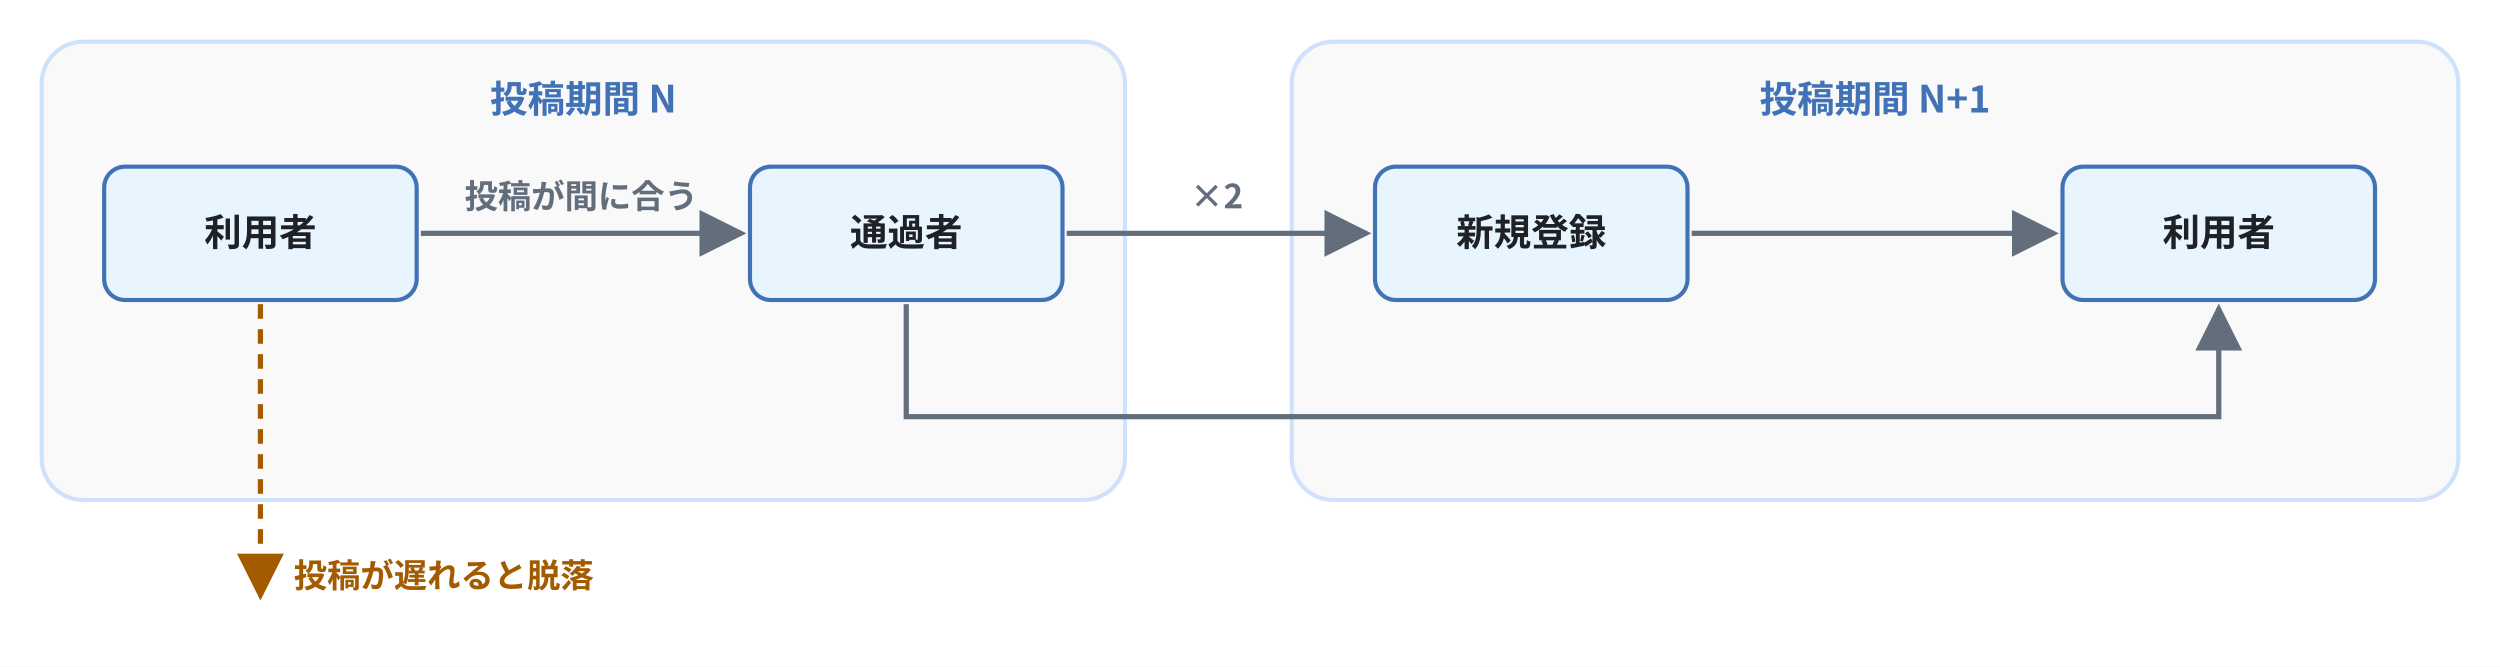
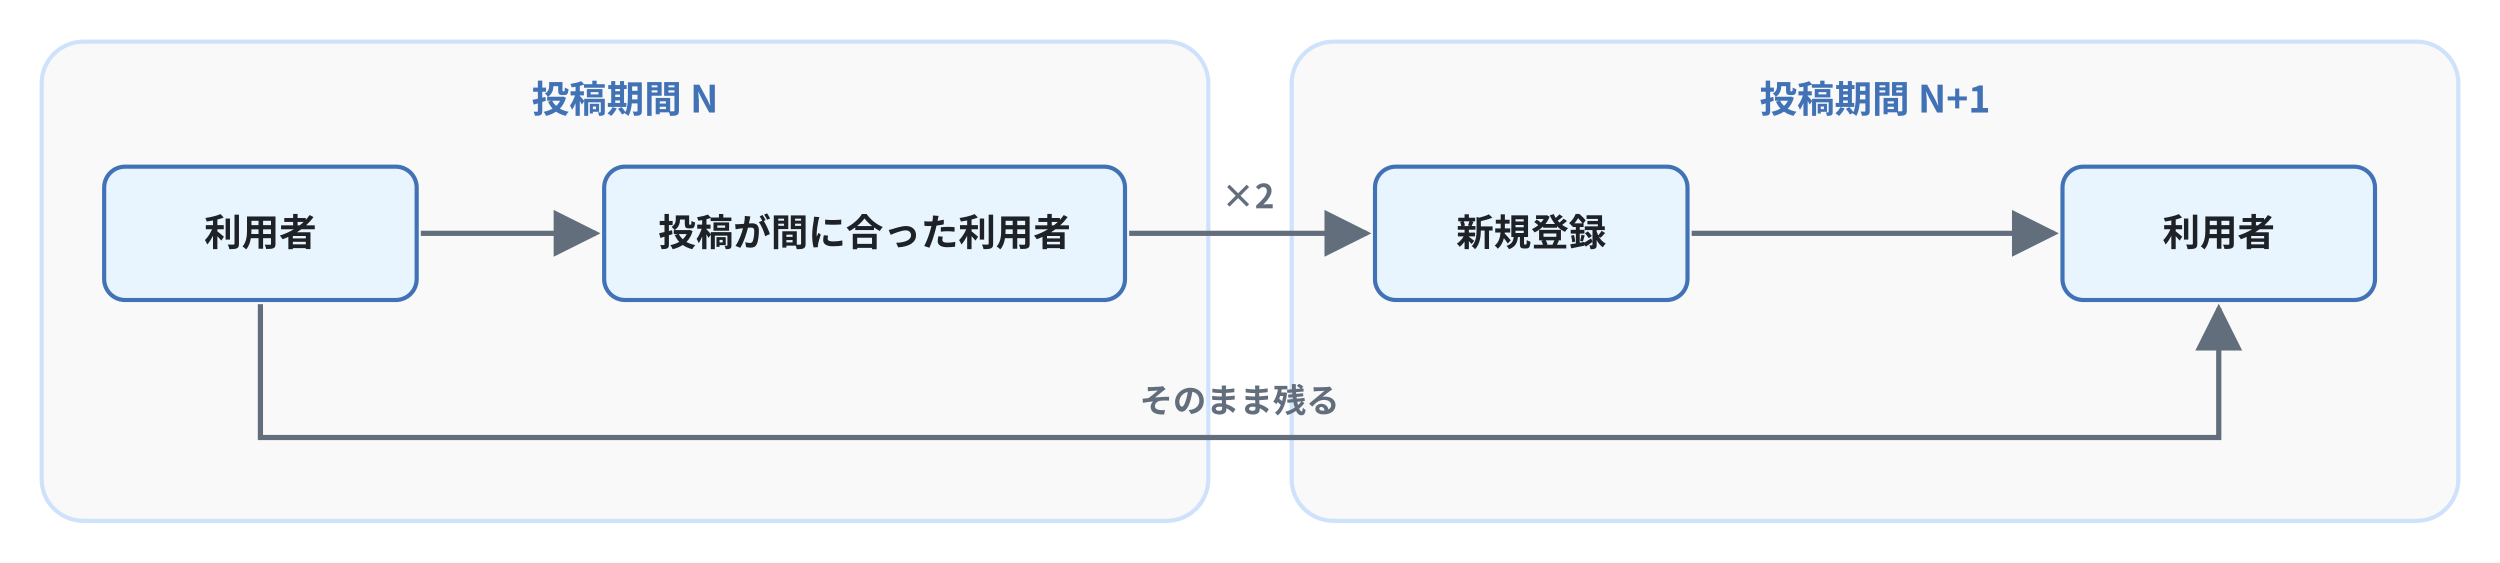
- <svg xmlns="http://www.w3.org/2000/svg" width="1200" height="320" viewBox="0 0 1200 320" font-family="'Hiragino Kaku Gothic ProN', 'Hiragino Sans', 'Noto Sans JP', 'Noto Sans CJK JP', 'Yu Gothic', Meiryo, sans-serif">
+ <svg xmlns="http://www.w3.org/2000/svg" width="1200" height="270" viewBox="0 0 1200 270" font-family="'Hiragino Kaku Gothic ProN', 'Hiragino Sans', 'Noto Sans JP', 'Noto Sans CJK JP', 'Yu Gothic', Meiryo, sans-serif">
  <defs>
    <marker id="a" viewBox="0 0 10 10" refX="9" refY="5" markerWidth="9" markerHeight="9" orient="auto">
      <path d="M0,0 L10,5 L0,10 z" fill="#636e7d" />
    </marker>
-     <marker id="o" viewBox="0 0 10 10" refX="9" refY="5" markerWidth="9" markerHeight="9" orient="auto">
-       <path d="M0,0 L10,5 L0,10 z" fill="#a35b00" />
-     </marker>
  </defs>
-   <rect width="1200" height="320" fill="#ffffff" />
+   <rect width="1200" height="270" fill="#ffffff" />
  <g fill="#f9f9fa" stroke="#cfe2fc" stroke-width="2">
-     <rect x="20" y="20" width="520" height="220" rx="20" />
-     <rect x="620" y="20" width="560" height="220" rx="20" />
+     <rect x="20" y="20" width="560" height="230" rx="20" />
+     <rect x="620" y="20" width="560" height="230" rx="20" />
  </g>
  <g font-size="18" fill="#4172b5" font-weight="bold" text-anchor="middle">
-     <text x="280" y="54">投稿期間 N</text>
+     <text x="300" y="54">投稿期間 N</text>
    <text x="900" y="54">投稿期間 N+1</text>
  </g>
  <g fill="#e8f5fe" stroke="#4172b5" stroke-width="2">
    <rect x="50" y="80" width="150" height="64" rx="10" />
-     <rect x="360" y="80" width="150" height="64" rx="10" />
+     <rect x="290" y="80" width="250" height="64" rx="10" />
    <rect x="660" y="80" width="150" height="64" rx="10" />
    <rect x="990" y="80" width="150" height="64" rx="10" />
  </g>
  <g font-size="18" fill="#1e2126" font-weight="bold" text-anchor="middle">
    <text x="125" y="118">利用者</text>
-     <text x="435" y="118">通過者</text>
+     <text x="415" y="118">投稿が間に合った利用者</text>
    <text x="735" y="118">新規登録</text>
    <text x="1065" y="118">利用者</text>
  </g>
  <g stroke="#636e7d" stroke-width="2.5" fill="none" marker-end="url(#a)">
-     <path d="M202,112 L356,112" />
-     <path d="M512,112 L656,112" />
+     <path d="M202,112 L286,112" />
+     <path d="M542,112 L656,112" />
    <path d="M812,112 L986,112" />
-     <path d="M435,146 L435,200 L1065,200 L1065,148" />
+     <path d="M125,146 L125,210 L1065,210 L1065,148" />
  </g>
  <g font-size="16" fill="#636e7d" font-weight="bold" text-anchor="middle">
-     <text x="279" y="100">投稿が間に合う</text>
-     <text x="584" y="100">×2</text>
+     <text x="599" y="100">×2</text>
+     <text x="595" y="198">そのまま残る</text>
  </g>
-   <path d="M125,146 L125,286" stroke="#a35b00" stroke-width="2.5" fill="none" stroke-dasharray="7 5" marker-end="url(#o)" />
-   <text x="141" y="282" font-size="16" fill="#a35b00" font-weight="bold">投稿が遅れると脱落</text>
</svg>
